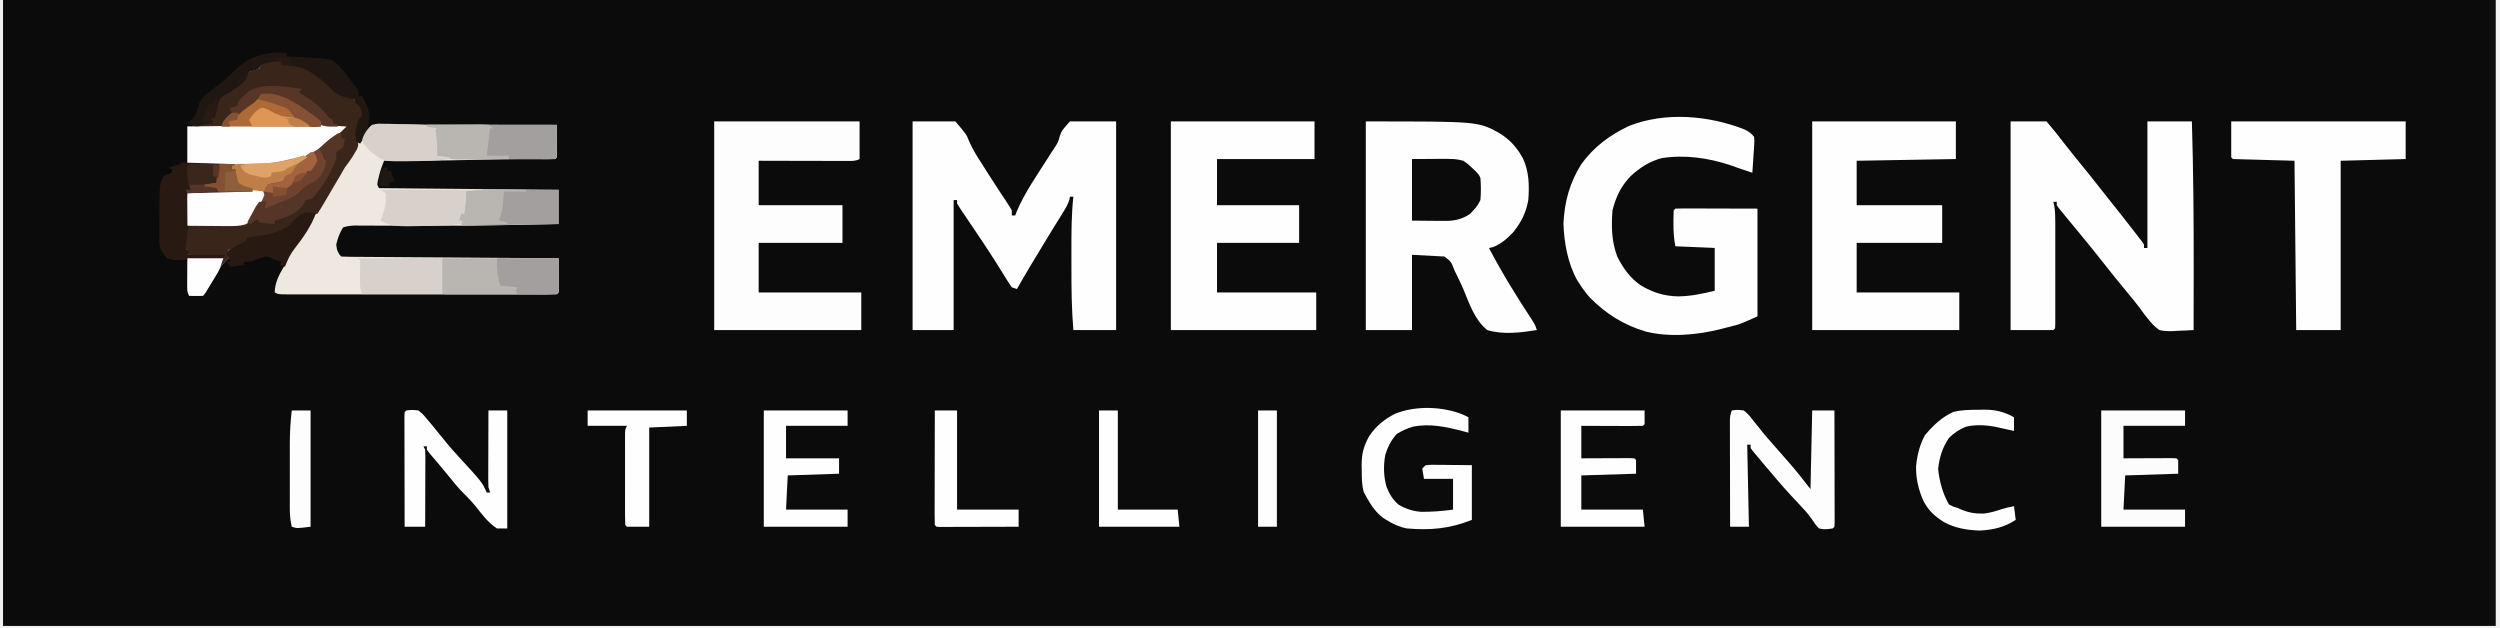
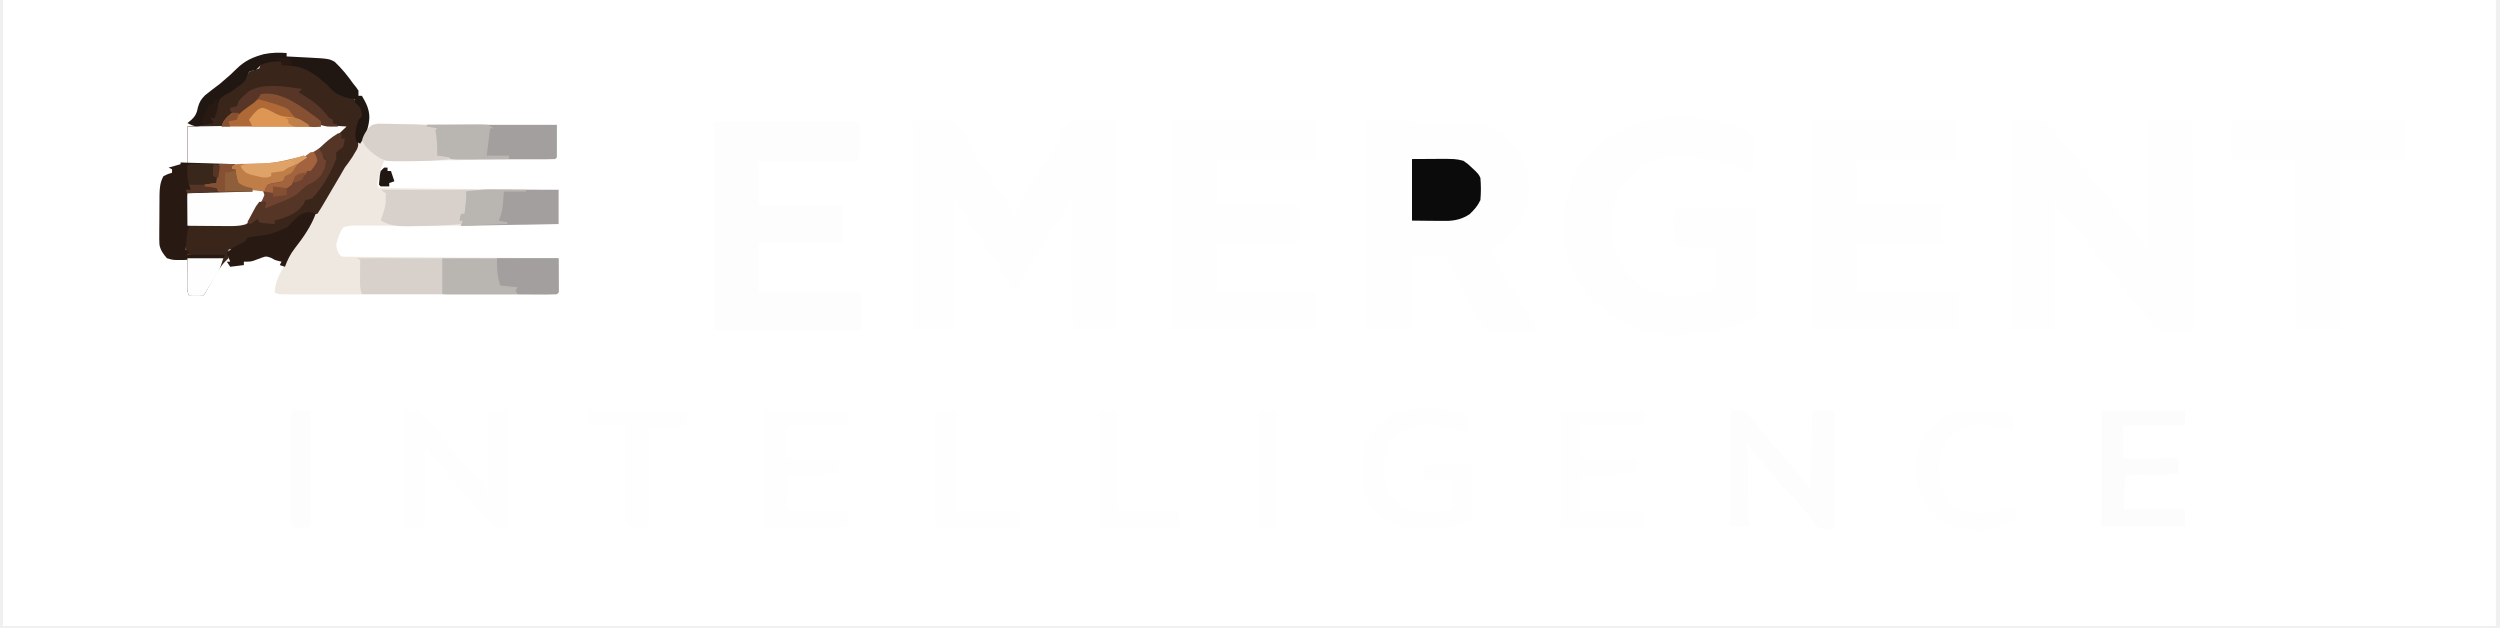
<svg xmlns="http://www.w3.org/2000/svg" width="1366" zoomAndPan="magnify" viewBox="0 0 1024.5 257.25" height="343" preserveAspectRatio="xMidYMid meet" version="1.2">
  <defs>
    <clipPath id="0fa9c384ef">
      <path d="M 1.238 0 L 1022.762 0 L 1022.762 256.504 L 1.238 256.504 Z M 1.238 0 " />
    </clipPath>
  </defs>
  <g id="bf6ddf9f40">
    <g clip-rule="nonzero" clip-path="url(#0fa9c384ef)">
      <path style=" stroke:none;fill-rule:nonzero;fill:#ffffff;fill-opacity:1;" d="M 1.238 0 L 1022.762 0 L 1022.762 256.504 L 1.238 256.504 Z M 1.238 0 " />
      <path style=" stroke:none;fill-rule:nonzero;fill:#ffffff;fill-opacity:1;" d="M 1.238 0 L 1022.762 0 L 1022.762 256.504 L 1.238 256.504 Z M 1.238 0 " />
-       <path style=" stroke:none;fill-rule:nonzero;fill:#0b0b0b;fill-opacity:1;" d="M -118.734 0 L 1142.84 0 L 1142.84 256.5 L -118.734 256.5 Z M -118.734 0 " />
    </g>
    <path style=" stroke:none;fill-rule:nonzero;fill:#efe8e0;fill-opacity:1;" d="M 115.359 24.531 L 116.059 25.93 C 117.68 26.312 117.68 26.312 119.609 26.543 C 125.949 27.621 129.945 30.402 134.91 34.41 C 136.383 35.742 136.383 35.742 137.785 37.844 C 139.523 38.559 139.523 38.559 141.512 39.117 C 144.043 39.988 145.957 40.703 147.773 42.707 L 149 44.852 C 148.957 46.738 148.957 46.738 148.301 48.359 L 146.898 50.461 C 146.527 51.824 146.527 51.824 146.371 53.262 L 146.164 54.711 L 146.195 56.066 L 147.598 58.168 L 148.492 56.812 L 149.656 55.059 L 150.816 53.309 C 151.805 51.863 151.805 51.863 152.504 51.16 C 153.488 51.098 154.477 51.07 155.461 51.078 L 157.395 51.074 L 159.531 51.082 L 161.77 51.082 C 164.223 51.082 166.676 51.086 169.133 51.094 L 174.219 51.094 C 178.695 51.098 183.168 51.105 187.641 51.113 C 192.203 51.117 196.766 51.125 201.324 51.125 C 210.281 51.133 219.242 51.145 228.199 51.16 C 228.219 53.367 228.23 55.57 228.242 57.773 L 228.262 59.68 L 228.266 61.496 L 228.277 63.176 L 228.199 64.477 L 227.496 65.176 C 226.457 65.227 225.414 65.242 224.375 65.223 L 222.277 65.203 L 219.922 65.176 C 211.02 65.125 202.137 65.301 193.242 65.527 C 181.297 65.828 169.363 65.977 157.41 65.879 C 156.492 68.133 155.715 70.293 155.176 72.668 L 154.797 74.297 L 154.605 75.691 L 155.309 77.09 L 228.898 77.793 L 228.898 91.809 C 222.309 91.953 215.719 92.086 209.125 92.211 C 198.168 92.414 187.211 92.539 176.254 92.531 L 174.672 92.531 C 169.547 92.527 164.422 92.512 159.297 92.488 C 157.848 92.484 156.402 92.477 154.957 92.473 C 153.184 92.469 151.41 92.461 149.637 92.449 L 147.262 92.441 L 145.191 92.43 C 143.523 92.504 142.156 92.648 140.59 93.211 C 139.191 95.383 138.387 97.711 137.785 100.219 C 138.129 102.66 138.129 102.66 139.188 104.422 L 139.891 105.125 C 141.043 105.199 142.199 105.227 143.352 105.234 L 145.625 105.254 L 148.141 105.27 L 150.77 105.289 C 153.156 105.309 155.547 105.324 157.934 105.336 C 160.426 105.352 162.918 105.371 165.41 105.391 C 170.137 105.426 174.859 105.457 179.582 105.484 C 184.961 105.523 190.336 105.559 195.711 105.598 C 206.773 105.68 217.836 105.754 228.898 105.824 C 228.922 108.145 228.934 110.469 228.945 112.789 L 228.961 114.797 L 228.969 116.707 L 228.98 118.477 L 228.898 119.84 L 228.199 120.543 C 226.73 120.613 225.258 120.629 223.785 120.633 L 222.375 120.633 C 220.801 120.637 219.227 120.633 217.652 120.633 L 214.285 120.637 C 211.227 120.641 208.164 120.641 205.105 120.637 C 201.91 120.633 198.715 120.637 195.52 120.637 C 190.148 120.637 184.781 120.637 179.414 120.633 C 173.199 120.629 166.988 120.629 160.773 120.633 C 155.445 120.637 150.121 120.637 144.793 120.637 C 141.609 120.637 138.426 120.637 135.242 120.637 C 132.246 120.641 129.254 120.637 126.258 120.633 C 125.156 120.633 124.055 120.633 122.953 120.637 C 121.457 120.637 119.957 120.637 118.457 120.633 L 115.91 120.629 C 113.957 120.543 113.957 120.543 112.555 119.84 C 112.742 115.605 114.309 112.719 116.43 109.082 C 117.488 107.27 117.488 107.27 118.184 105.41 C 118.855 103.738 119.633 102.438 120.66 100.965 C 122.652 98.047 124.578 95.09 126.484 92.117 L 127.348 90.773 L 129.375 87.602 C 126.949 87.844 124.68 88.223 122.367 89.004 C 120.965 90.129 119.887 91.281 118.766 92.68 C 116.582 94.738 113.973 95.66 111.105 96.375 C 109.621 96.68 108.137 96.945 106.641 97.195 L 105.086 97.473 C 103.84 97.691 102.59 97.906 101.34 98.117 L 101.34 99.516 C 96.133 101.82 96.133 101.82 93.633 102.32 L 93.805 103.898 L 93.633 105.824 L 92.445 106.965 C 90.195 109.277 88.777 111.926 87.191 114.719 C 86.57 115.801 85.945 116.883 85.324 117.965 L 84.496 119.414 C 83.82 120.543 83.82 120.543 83.117 121.242 C 81.246 121.34 79.387 121.273 77.512 121.242 C 76.672 119.562 76.73 118.516 76.742 116.637 L 76.746 114.926 L 76.766 112.746 L 76.809 105.824 L 91.527 105.125 L 76.809 104.422 C 76.09 102.262 76.016 100.73 76.023 98.465 L 76.016 96.43 C 76.109 94.613 76.109 94.613 76.809 92.508 C 76.859 91.48 76.871 90.445 76.855 89.414 L 76.836 87.625 L 76.809 85.766 C 76.793 84.543 76.777 83.32 76.766 82.102 L 76.742 80.461 L 76.809 79.195 L 77.512 78.492 C 79.43 78.43 81.332 78.414 83.25 78.426 L 84.992 78.426 C 86.836 78.43 88.68 78.441 90.52 78.449 C 91.766 78.453 93.012 78.457 94.258 78.457 C 97.32 78.465 100.383 78.477 103.441 78.492 L 103.441 77.09 L 101.473 77.266 L 99.238 77.09 C 97.969 75.996 97.969 75.996 97.137 74.289 C 96.652 71.66 96.652 71.66 96.434 69.383 L 95.031 69.383 L 95.031 67.98 L 76.809 67.281 L 76.809 51.863 L 82.418 51.16 L 82.418 50.461 L 86.621 49.758 L 86.621 48.359 L 88.023 48.359 L 88.285 46.125 C 88.965 41.996 88.965 41.996 90.125 39.949 C 91.074 39.254 92.027 38.57 93.031 37.961 C 94.641 36.949 96.145 35.84 97.66 34.691 L 99.27 33.488 C 100.711 32.324 100.711 32.324 101.395 30.73 L 102.043 29.434 C 103.438 28.949 104.84 28.484 106.246 28.035 L 106.949 25.93 C 109.816 24.664 112.246 24.383 115.359 24.531 " />
    <path style=" stroke:none;fill-rule:nonzero;fill:#fefefe;fill-opacity:1;" d="M 559.711 49.758 C 605.613 49.758 605.613 49.758 614.207 54.406 C 618.672 57.125 621.48 60.203 624.035 64.785 C 626.637 70.23 626.75 76.043 626.293 81.996 C 625.426 87.121 623.281 91.312 619.988 95.312 C 617.508 97.906 615.262 99.855 611.926 101.227 L 610.176 101.621 C 615.516 111.836 621.598 121.68 627.945 131.297 C 629.098 133.156 629.098 133.156 629.801 135.258 C 623.145 136.297 616.016 137.25 609.473 135.258 C 604.344 131.168 602.102 124.34 599.66 118.441 C 598.523 115.844 597.301 113.309 596.027 110.773 L 595.363 109.066 C 594.547 107.176 594.547 107.176 591.953 105.125 L 578.637 104.422 L 578.637 135.258 L 559.711 135.258 Z M 373.98 49.758 L 391.504 49.758 C 396.043 55.082 396.043 55.082 397.039 57.637 C 398.555 61.211 400.551 64.344 402.672 67.586 C 403.379 68.703 404.082 69.816 404.781 70.934 C 406.223 73.207 407.688 75.461 409.168 77.707 L 410.254 79.359 C 410.938 80.395 411.625 81.426 412.316 82.457 C 413.125 83.684 413.883 84.941 414.633 86.203 L 414.633 88.305 L 416.031 88.305 C 416.219 87.809 416.402 87.316 416.594 86.805 C 419.906 78.902 425.105 71.609 429.668 64.391 L 430.973 62.324 L 432.328 60.281 C 433.641 58.195 433.641 58.195 434.309 55.777 C 435.152 53.441 435.152 53.441 438.461 49.758 L 457.383 49.758 L 457.383 135.258 L 439.863 135.258 C 439.148 126.66 439.055 118.113 439.07 109.484 C 439.074 107.141 439.07 104.793 439.066 102.449 C 439.062 95.137 439.07 87.875 439.863 80.594 L 438.461 80.594 L 438.23 81.789 C 437.684 83.66 436.867 85.051 435.84 86.707 L 434.637 88.664 L 433.336 90.758 C 432.441 92.211 431.547 93.664 430.656 95.117 L 429.285 97.34 C 427.273 100.625 425.281 103.918 423.305 107.227 L 422.277 108.938 C 420.391 112.082 418.543 115.25 416.734 118.441 L 414.633 117.738 C 413.418 115.98 412.266 114.184 411.172 112.352 C 408.387 107.812 405.516 103.332 402.551 98.91 L 401.586 97.477 C 400.301 95.559 399.008 93.645 397.715 91.73 C 396.801 90.379 395.887 89.023 394.973 87.668 L 394.125 86.422 C 393.461 85.43 392.828 84.418 392.203 83.398 L 392.203 81.996 L 390.801 81.996 L 390.801 135.258 L 373.98 135.258 Z M 823.941 49.758 L 838.66 49.758 C 842.594 54.48 842.594 54.48 843.969 56.25 L 844.891 57.43 L 845.844 58.652 C 848.207 61.672 850.59 64.668 853.027 67.629 C 855.762 70.953 858.43 74.324 861.078 77.711 C 862.902 80.043 864.746 82.363 866.605 84.668 C 869.238 87.957 871.828 91.277 874.402 94.613 L 875.656 96.215 L 876.812 97.723 L 877.863 99.078 L 878.609 100.219 L 878.609 101.621 L 880.012 101.621 L 880.012 49.758 L 898.234 49.758 C 898.852 69.926 898.996 90.074 898.98 110.25 L 898.977 112.121 C 898.969 119.836 898.953 127.547 898.934 135.258 C 896.699 135.402 894.469 135.488 892.234 135.566 L 890.332 135.691 C 888.414 135.738 886.785 135.691 884.918 135.258 C 882.918 133.883 881.484 132.266 880.012 130.355 L 878.777 128.848 L 877.895 127.598 C 875.75 124.648 873.453 121.852 871.117 119.055 C 868.074 115.383 865.066 111.691 862.137 107.926 C 859.234 104.195 856.258 100.535 853.246 96.891 L 851.984 95.359 C 849.738 92.641 849.738 92.641 847.492 89.922 C 846.676 88.934 845.863 87.941 845.055 86.945 L 843.746 85.352 L 842.863 84.098 L 842.863 82.699 L 841.465 82.699 L 841.809 84.148 C 842.211 86.477 842.254 88.66 842.254 91.027 L 842.258 92.453 C 842.262 94.004 842.262 95.551 842.258 97.098 C 842.258 98.176 842.258 99.254 842.258 100.328 C 842.262 102.582 842.258 104.836 842.254 107.086 C 842.254 109.98 842.254 112.875 842.258 115.766 C 842.258 117.988 842.258 120.211 842.258 122.434 C 842.258 123.5 842.258 124.566 842.258 125.637 C 842.262 127.121 842.258 128.609 842.254 130.094 L 842.254 132.66 L 842.164 134.559 L 841.465 135.258 L 823.941 135.258 Z M 823.941 49.758 " />
    <path style=" stroke:none;fill-rule:nonzero;fill:#3a251b;fill-opacity:1;" d="M 115.359 24.531 L 116.059 25.93 C 117.68 26.312 117.68 26.312 119.609 26.543 C 125.949 27.621 129.945 30.402 134.91 34.41 C 136.383 35.742 136.383 35.742 137.785 37.844 C 139.523 38.559 139.523 38.559 141.512 39.117 C 144.043 39.988 145.957 40.703 147.773 42.707 L 149 44.852 C 148.957 46.738 148.957 46.738 148.301 48.359 L 146.898 50.461 C 146.195 54.148 146.195 54.148 146.633 57.801 C 146.898 59.57 146.898 59.57 146.273 61.195 L 145.32 62.77 L 144.391 64.348 C 143.418 65.844 142.363 67.254 141.293 68.68 C 140.621 69.832 139.961 70.988 139.305 72.148 C 138.359 73.812 137.375 75.453 136.387 77.09 C 135.129 79.164 133.902 81.25 132.707 83.355 C 131.879 84.801 131 86.219 130.078 87.602 C 128.758 87.789 128.758 87.789 127.184 87.777 C 125.082 87.934 123.969 88.172 122.207 89.359 C 121.262 90.203 120.34 91.07 119.441 91.957 C 117.676 93.688 116.148 95.066 113.754 95.809 L 112.02 96.133 C 111.395 96.25 110.77 96.371 110.129 96.492 L 108.176 96.844 L 106.188 97.223 C 104.574 97.527 102.957 97.824 101.34 98.117 L 101.34 99.516 C 96.133 101.82 96.133 101.82 93.633 102.32 L 93.805 103.898 L 93.633 105.824 L 92.445 106.965 C 90.195 109.277 88.777 111.926 87.191 114.719 C 86.57 115.801 85.945 116.883 85.324 117.965 L 84.496 119.414 C 83.82 120.543 83.82 120.543 83.117 121.242 C 81.246 121.34 79.387 121.273 77.512 121.242 C 76.672 119.562 76.73 118.516 76.742 116.637 L 76.746 114.926 L 76.766 112.746 L 76.809 105.824 L 91.527 105.125 L 76.809 104.422 C 76.09 102.262 76.016 100.73 76.023 98.465 L 76.016 96.43 C 76.109 94.613 76.109 94.613 76.809 92.508 C 76.859 91.48 76.871 90.445 76.855 89.414 L 76.836 87.625 L 76.809 85.766 C 76.793 84.543 76.777 83.32 76.766 82.102 L 76.742 80.461 L 76.809 79.195 L 77.512 78.492 C 79.43 78.43 81.332 78.414 83.25 78.426 L 84.992 78.426 C 86.836 78.43 88.68 78.441 90.52 78.449 C 91.766 78.453 93.012 78.457 94.258 78.457 C 97.32 78.465 100.383 78.477 103.441 78.492 L 103.441 77.09 L 101.473 77.266 L 99.238 77.09 C 97.969 75.996 97.969 75.996 97.137 74.289 C 96.652 71.66 96.652 71.66 96.434 69.383 L 95.031 69.383 L 95.031 67.98 L 76.809 67.281 L 76.809 51.863 L 82.418 51.16 L 82.418 50.461 L 86.621 49.758 L 86.621 48.359 L 88.023 48.359 L 88.285 46.125 C 88.965 41.996 88.965 41.996 90.125 39.949 C 91.074 39.254 92.027 38.57 93.031 37.961 C 94.641 36.949 96.145 35.84 97.66 34.691 L 99.27 33.488 C 100.711 32.324 100.711 32.324 101.395 30.73 L 102.043 29.434 C 103.438 28.949 104.84 28.484 106.246 28.035 L 106.949 25.93 C 109.816 24.664 112.246 24.383 115.359 24.531 " />
    <path style=" stroke:none;fill-rule:nonzero;fill:#fefefe;fill-opacity:1;" d="M 714.926 53.066 C 716.68 53.949 717.613 54.535 718.809 56.066 C 718.984 57.656 718.984 57.656 718.863 59.492 L 718.746 61.484 L 718.59 63.559 L 718.461 65.656 C 718.355 67.363 718.234 69.074 718.109 70.785 L 715.137 69.797 L 713.465 69.242 C 711.941 68.723 710.422 68.188 708.91 67.629 C 699.887 64.68 690.41 63.32 680.977 64.805 C 675.988 66.105 671.961 68.734 668.207 72.211 C 664.234 76.371 662.254 80.598 660.812 86.113 C 660.285 92.715 660.395 98.852 662.742 105.125 C 665.16 109.902 668.055 114.051 672.551 117.039 C 677.395 119.926 682 121.316 687.664 121.461 C 692.93 121.398 697.574 120.395 702.691 119.141 L 702.691 101.621 L 686.57 100.918 C 685.934 97.738 685.766 94.848 685.781 91.633 L 685.773 90.078 C 685.777 88.785 685.82 87.492 685.867 86.203 L 686.57 85.5 C 687.625 85.441 688.68 85.414 689.738 85.422 L 691.809 85.422 L 693.996 85.434 L 696 85.434 C 698.477 85.438 700.957 85.449 703.434 85.457 L 720.211 85.5 L 720.211 129.652 C 713.113 132.809 713.113 132.809 710.523 133.473 L 708.82 133.914 L 707.113 134.34 L 705.383 134.789 C 695.605 137.297 684.293 138.324 674.402 135.871 C 665.406 133.18 658.121 128.633 651.527 121.945 C 649.941 120.168 648.594 118.348 647.32 116.336 L 646.387 114.898 C 642.516 108.137 640.938 99.367 640.707 91.633 C 641.102 82.785 643.258 74.781 648.023 67.281 C 653.09 60.238 659.77 55.277 667.586 51.602 C 682.477 45.746 700.27 47.277 714.93 53.066 " />
    <path style=" stroke:none;fill-rule:nonzero;fill:#fdfdfd;fill-opacity:1;" d="M 292.68 49.758 L 352.254 49.758 L 352.254 65.176 C 350.422 66.094 349.078 65.961 347.023 65.957 L 344.602 65.957 L 341.977 65.945 L 339.293 65.941 C 336.941 65.941 334.59 65.934 332.238 65.926 C 329.836 65.918 327.434 65.914 325.035 65.914 C 320.324 65.906 315.613 65.891 310.902 65.879 L 310.902 84.098 L 345.246 84.098 L 345.246 99.516 L 310.902 99.516 L 310.902 119.84 L 352.953 119.84 L 352.953 135.258 L 292.68 135.258 Z M 292.68 49.758 " />
    <path style=" stroke:none;fill-rule:nonzero;fill:#fefefe;fill-opacity:1;" d="M 479.812 49.758 L 538.688 49.758 L 538.688 65.176 L 498.734 65.176 L 498.734 84.098 L 532.379 84.098 L 532.379 99.516 L 498.734 99.516 L 498.734 119.84 L 539.387 119.84 L 539.387 135.258 L 479.812 135.258 Z M 742.641 49.758 L 801.512 49.758 L 801.512 65.176 L 760.863 65.879 L 760.863 84.098 L 795.906 84.098 L 795.906 99.516 L 760.863 99.516 L 760.863 119.84 L 802.914 119.84 L 802.914 135.258 L 742.641 135.258 Z M 914.355 49.758 L 985.844 49.758 L 985.844 65.176 L 959.211 65.879 L 959.211 135.258 L 940.988 135.258 L 940.285 65.879 L 915.055 65.176 L 914.355 64.477 Z M 914.355 49.758 " />
    <path style=" stroke:none;fill-rule:nonzero;fill:#704330;fill-opacity:1;" d="M 141.992 51.863 C 139.926 53.949 137.906 55.926 135.551 57.688 L 134.121 58.773 L 132.879 59.57 L 131.477 59.57 L 131.785 60.797 C 132.043 61.828 132.277 62.863 132.484 63.906 L 132.879 65.176 L 134.281 65.879 C 133.566 69.137 132.75 71.5 130.465 74.051 C 128.879 75.418 127.145 76.203 125.215 76.984 C 123.617 77.781 123.617 77.781 122.152 79.484 C 119.988 81.562 118.039 82.48 115.27 83.617 L 113.953 84.18 C 111.969 85 110.516 85.5 108.348 85.5 L 109.051 82.699 L 106.246 82.699 L 105.766 84.098 C 105.004 85.844 104.145 87.539 103.18 89.18 L 102.332 90.637 C 101.34 91.809 101.34 91.809 100.191 92.227 C 97.949 92.609 95.785 92.586 93.512 92.578 L 92.062 92.574 C 90.539 92.57 89.02 92.562 87.5 92.555 L 84.395 92.543 C 81.867 92.535 79.34 92.523 76.809 92.508 C 76.789 90.305 76.777 88.098 76.766 85.895 L 76.75 83.988 L 76.742 82.176 L 76.73 80.496 L 76.809 79.195 L 77.512 78.492 C 79.43 78.43 81.332 78.414 83.25 78.426 L 84.992 78.426 C 86.836 78.43 88.68 78.441 90.52 78.449 C 91.766 78.453 93.012 78.457 94.258 78.457 C 97.32 78.465 100.383 78.477 103.441 78.492 L 103.441 77.09 L 101.473 77.266 L 99.238 77.09 C 97.969 75.996 97.969 75.996 97.137 74.289 C 96.652 71.66 96.652 71.66 96.434 69.383 L 95.031 69.383 L 95.031 67.98 L 76.809 67.281 L 76.809 51.863 C 83.758 51.754 90.703 51.648 97.648 51.551 C 100.875 51.504 104.102 51.457 107.328 51.406 C 110.449 51.359 113.574 51.312 116.695 51.27 C 117.875 51.254 119.059 51.234 120.242 51.215 C 127.535 51.098 134.719 51.246 141.992 51.863 " />
    <path style=" stroke:none;fill-rule:nonzero;fill:#fefefe;fill-opacity:1;" d="M 166.523 168.199 C 168.805 167.945 168.805 167.945 171.43 168.199 C 173.219 169.613 173.219 169.613 174.844 171.57 L 176.656 173.707 C 177.254 174.441 177.844 175.172 178.438 175.906 L 180.043 177.863 C 181.078 179.137 182.113 180.41 183.145 181.688 C 184.793 183.672 186.504 185.574 188.25 187.469 C 197.598 197.652 197.598 197.652 199.465 201.836 L 200.863 201.836 L 200.164 199.734 C 200.105 198.691 200.078 197.648 200.082 196.602 L 200.082 194.688 L 200.094 192.629 L 200.098 190.52 C 200.102 188.289 200.109 186.062 200.121 183.836 C 200.125 182.324 200.129 180.816 200.129 179.305 C 200.137 175.602 200.148 171.898 200.164 168.199 L 207.875 168.199 L 207.875 216.555 L 203.668 216.555 C 199.938 214.148 197.461 210.672 194.715 207.23 C 193.461 205.703 192.125 204.258 190.703 202.887 C 188.113 200.383 185.895 197.629 183.641 194.824 C 182.438 193.336 181.219 191.867 179.98 190.41 L 179 189.258 C 178.082 188.176 177.164 187.098 176.242 186.023 L 174.934 184.316 L 174.934 182.914 L 173.531 182.914 L 174.23 184.316 C 174.293 185.332 174.312 186.352 174.312 187.371 L 174.312 189.285 L 174.301 191.352 L 174.297 193.469 C 174.293 195.703 174.285 197.938 174.277 200.172 C 174.273 201.688 174.27 203.199 174.266 204.711 C 174.258 208.426 174.246 212.141 174.23 215.855 L 165.82 215.855 C 165.805 209.742 165.793 203.633 165.785 197.523 C 165.781 194.688 165.777 191.852 165.77 189.012 C 165.762 186.277 165.758 183.543 165.754 180.805 C 165.754 179.762 165.75 178.715 165.746 177.668 C 165.742 176.207 165.742 174.75 165.742 173.289 L 165.738 170.766 L 165.82 168.898 Z M 166.523 168.199 " />
    <path style=" stroke:none;fill-rule:nonzero;fill:#fdfdfd;fill-opacity:1;" d="M 709.699 168.199 C 711.891 167.914 711.891 167.914 714.605 168.199 C 716.316 169.473 717.52 171.066 718.809 172.754 L 721.023 175.492 L 722.074 176.828 C 723.152 178.18 724.273 179.48 725.426 180.77 L 727.922 183.617 L 728.934 184.77 C 730.113 186.121 731.297 187.473 732.477 188.828 L 733.613 190.121 C 736.531 193.477 739.199 196.91 741.938 200.438 L 742.641 168.199 L 751.75 168.199 C 751.766 174.398 751.777 180.602 751.789 186.801 C 751.789 189.68 751.797 192.562 751.805 195.441 C 751.812 198.215 751.816 200.992 751.816 203.77 C 751.82 204.832 751.82 205.891 751.824 206.953 C 751.828 208.438 751.832 209.918 751.832 211.398 L 751.836 213.961 L 751.75 215.855 L 751.051 216.555 C 748.855 216.891 747.547 217.07 745.441 216.555 C 744.211 215.418 743.43 214.188 742.516 212.777 C 740.895 210.453 739.02 208.453 737.078 206.395 L 734.848 204.004 L 733.785 202.867 C 730.379 199.203 727.172 195.359 723.934 191.543 L 722.949 190.383 C 722.035 189.297 721.121 188.211 720.211 187.121 L 718.578 185.18 L 717.41 183.617 L 717.41 182.215 L 716.008 182.215 L 716.707 215.855 L 708.996 215.855 C 708.98 209.949 708.969 204.047 708.961 198.145 C 708.957 195.402 708.953 192.664 708.945 189.922 C 708.938 187.277 708.934 184.633 708.93 181.988 C 708.93 180.977 708.926 179.969 708.926 178.961 C 708.918 177.547 708.918 176.133 708.918 174.719 L 708.914 172.281 C 708.996 170.301 708.996 170.301 709.699 168.199 " />
    <path style=" stroke:none;fill-rule:nonzero;fill:#fefefe;fill-opacity:1;" d="M 599.836 170.039 L 601.766 171 L 601.766 177.309 L 599.477 176.695 C 592.617 174.922 585.988 173.418 578.898 174.887 C 576.527 175.59 574.582 176.516 572.461 177.789 C 570.125 180.258 568.719 183.113 567.707 186.344 C 566.867 190.699 566.977 195.398 568.254 199.648 C 569.395 202.539 570.707 204.621 573.027 206.742 C 576 208.523 578.84 209.441 582.297 209.742 C 586.723 209.789 591.074 209.441 595.457 208.844 L 595.457 196.23 L 583.543 196.23 L 582.84 192.027 L 584.242 190.625 C 586.141 190.465 586.141 190.465 588.52 190.488 L 590.836 190.5 L 593.793 190.535 L 603.164 190.625 L 603.164 213.051 C 594.102 216.676 586.176 217.375 576.531 216.555 C 573.438 215.957 570.785 214.73 568.121 213.051 L 566.84 212.258 C 563.262 209.66 560.965 205.57 558.906 201.738 C 558 198.691 558.051 195.715 558.047 192.551 L 557.996 190.633 C 557.977 186.074 558.855 182.672 561.113 178.711 C 563.824 174.66 567.297 171.785 571.625 169.598 C 580.004 166.109 591.539 166.5 599.836 170.039 " />
    <path style=" stroke:none;fill-rule:nonzero;fill:#fdfcfc;fill-opacity:1;" d="M 861.086 168.199 L 895.43 168.199 L 895.43 174.504 L 870.199 174.504 L 870.199 187.82 L 874.926 187.797 L 879.441 187.781 C 880.492 187.777 881.539 187.773 882.59 187.77 C 884.094 187.758 885.602 187.754 887.105 187.754 L 889.852 187.742 L 891.926 187.82 L 892.625 188.523 L 892.625 194.129 L 870.898 194.828 L 870.199 208.844 L 895.43 208.844 L 895.43 215.855 L 861.086 215.855 Z M 861.086 168.199 " />
    <path style=" stroke:none;fill-rule:nonzero;fill:#fefefe;fill-opacity:1;" d="M 313.004 168.199 L 347.348 168.199 L 347.348 174.504 L 322.117 174.504 L 322.117 187.82 L 343.844 187.82 L 343.844 194.129 L 322.816 194.828 L 322.117 208.844 L 347.348 208.844 L 347.348 215.855 L 313.004 215.855 Z M 639.613 168.199 L 673.953 168.199 L 673.953 173.805 L 673.254 174.504 C 671.387 174.566 669.535 174.586 667.664 174.574 L 665.973 174.57 C 664.18 174.566 662.387 174.559 660.594 174.551 C 659.383 174.547 658.168 174.543 656.957 174.539 C 653.977 174.531 651 174.52 648.023 174.504 L 648.023 187.82 L 652.75 187.797 L 657.266 187.781 C 658.316 187.777 659.363 187.773 660.414 187.77 C 661.918 187.758 663.422 187.754 664.926 187.754 L 667.676 187.742 L 669.75 187.82 L 670.449 188.523 L 670.449 194.129 L 648.023 194.828 L 648.023 208.844 L 673.254 208.844 L 673.953 215.855 L 639.613 215.855 Z M 141.992 51.863 C 138.727 55.172 135.344 57.707 131.477 60.27 L 129.812 61.422 C 124.512 64.879 118.918 66.984 112.586 67.426 C 106.766 67.629 100.945 67.535 95.121 67.453 C 93.34 67.441 91.562 67.43 89.785 67.418 C 85.457 67.387 81.133 67.336 76.809 67.281 L 76.809 51.863 C 83.758 51.754 90.703 51.648 97.648 51.551 C 100.875 51.504 104.102 51.457 107.328 51.406 C 110.449 51.359 113.574 51.312 116.695 51.27 C 117.875 51.254 119.059 51.234 120.242 51.215 C 127.535 51.098 134.719 51.246 141.992 51.863 " />
    <path style=" stroke:none;fill-rule:nonzero;fill:#b9b5b1;fill-opacity:1;" d="M 181.242 105.824 L 228.898 105.824 L 228.898 119.84 L 228.199 120.543 C 226.742 120.613 225.281 120.633 223.82 120.633 L 222.434 120.637 C 220.918 120.637 219.398 120.637 217.883 120.637 L 214.73 120.637 C 212.527 120.637 210.324 120.637 208.121 120.633 C 205.289 120.629 202.461 120.633 199.629 120.637 C 197.461 120.637 195.289 120.637 193.121 120.637 C 192.078 120.637 191.031 120.637 189.988 120.637 C 188.531 120.641 187.078 120.637 185.621 120.633 L 183.102 120.633 L 181.242 120.543 L 180.539 119.84 C 180.469 117.746 180.441 115.672 180.453 113.578 L 180.445 111.801 L 180.445 110.098 L 180.449 108.531 C 180.539 107.227 180.539 107.227 181.242 105.824 " />
    <path style=" stroke:none;fill-rule:nonzero;fill:#fefefe;fill-opacity:1;" d="M 810.844 167.934 L 812.957 167.883 C 817.703 167.863 821.184 168.699 825.344 171 L 825.344 176.609 L 824.086 176.324 L 822.406 175.949 L 820.758 175.582 L 819.035 175.207 C 818.473 175.078 817.91 174.949 817.328 174.82 C 813.527 174.156 809.371 173.953 805.605 174.879 C 802.961 175.949 800.746 177.43 798.711 179.41 C 795.965 183.492 794.812 187.301 794.242 192.156 C 794.723 197.047 796.164 202.488 798.711 206.742 C 800.25 207.559 800.25 207.559 802.215 208.145 L 803.445 208.695 C 806.672 210.098 809.5 210.562 813.016 210.457 C 815.527 210.168 817.824 209.488 820.211 208.672 C 821.906 208.121 823.59 207.762 825.344 207.445 L 826.043 213.051 C 821.34 216.117 816.945 217.078 811.371 217.43 C 806.195 217.262 801.047 216.43 796.496 213.879 C 792.863 211.551 790.375 209.332 788.328 205.473 C 786.195 200.781 785.078 196.113 785.215 190.945 C 785.672 186.52 786.676 182.316 788.809 178.402 C 792.113 174.422 795.711 170.938 800.473 168.812 C 803.941 167.938 807.281 167.941 810.844 167.934 " />
    <path style=" stroke:none;fill-rule:nonzero;fill:#a29f9e;fill-opacity:1;" d="M 174.934 51.16 L 228.199 51.16 L 228.199 64.477 L 227.496 65.176 C 226.168 65.246 224.836 65.266 223.504 65.27 L 220.918 65.273 L 218.102 65.27 L 215.234 65.273 C 213.23 65.273 211.223 65.273 209.219 65.27 C 206.641 65.266 204.066 65.266 201.488 65.27 C 199.516 65.273 197.539 65.273 195.566 65.27 C 194.613 65.27 193.664 65.273 192.715 65.273 C 191.391 65.273 190.062 65.273 188.738 65.27 L 186.445 65.266 L 184.746 65.176 L 184.043 64.477 C 182.41 64.219 180.777 63.984 179.137 63.777 L 179.164 62.543 C 179.199 59.348 178.988 56.422 178.438 53.262 L 179.137 52.562 L 174.934 51.863 Z M 174.934 51.16 " />
    <path style=" stroke:none;fill-rule:nonzero;fill:#281a13;fill-opacity:1;" d="M 74.008 66.578 L 96.434 67.281 L 95.031 67.98 L 95.031 69.383 L 96.434 69.383 L 97.324 73.625 L 97.836 74.988 C 99.883 76.352 101.078 76.707 103.441 77.09 L 103.441 78.492 L 77.512 79.195 C 77.539 83.742 77.539 83.742 77.574 88.293 L 77.578 90.008 L 77.59 91.766 C 77.512 93.211 77.512 93.211 76.809 94.613 C 76.648 95.922 76.523 97.238 76.418 98.555 L 76.238 100.684 L 76.109 102.32 L 77.512 103.023 L 76.809 104.422 L 92.23 104.422 L 91.527 105.824 C 88.594 105.965 85.66 106.094 82.723 106.219 L 80.215 106.34 C 71.27 106.715 71.27 106.715 68.398 105.824 C 66.91 104.078 65.77 102.562 65.344 100.266 C 65.25 98.723 65.246 97.203 65.273 95.66 C 65.273 95.098 65.273 94.539 65.273 93.961 C 65.281 92.777 65.289 91.598 65.309 90.418 C 65.332 88.613 65.336 86.812 65.336 85.008 C 65.344 83.859 65.352 82.707 65.359 81.555 L 65.367 79.934 C 65.418 77.07 65.594 74.711 66.996 72.184 C 68.836 71.266 68.836 71.266 70.504 70.785 L 70.504 69.383 L 69.102 68.68 L 74.008 67.281 Z M 74.008 66.578 " />
    <path style=" stroke:none;fill-rule:nonzero;fill:#0b0b0b;fill-opacity:1;" d="M 578.637 65.176 L 586.391 65.133 L 588.805 65.113 C 596.43 65.094 596.43 65.094 599.66 65.879 C 601.496 67.125 601.496 67.125 603.078 68.637 L 604.695 70.145 C 605.969 71.484 605.969 71.484 606.672 72.887 C 606.926 75.941 606.938 78.941 606.672 81.996 C 605.469 84.535 604.234 85.844 602.246 87.777 C 599.41 89.625 596.828 90.328 593.48 90.516 C 591.23 90.543 588.988 90.527 586.738 90.496 L 578.637 90.406 Z M 578.637 65.176 " />
    <path style=" stroke:none;fill-rule:nonzero;fill:#fefefe;fill-opacity:1;" d="M 240.816 168.199 L 281.465 168.199 L 281.465 174.504 L 266.047 175.207 L 266.047 215.855 L 256.934 215.855 L 256.234 215.152 C 256.168 213.934 256.141 212.715 256.145 211.492 L 256.137 209.125 L 256.141 206.551 L 256.137 203.922 C 256.137 201.613 256.141 199.305 256.145 196.992 C 256.145 195.578 256.145 194.16 256.145 192.742 C 256.137 190.031 256.137 187.316 256.141 184.605 L 256.137 182.031 L 256.145 179.656 L 256.145 177.562 C 256.234 175.906 256.234 175.906 256.934 174.504 L 240.816 174.504 Z M 383.09 168.199 L 392.203 168.199 L 392.203 208.844 L 417.434 208.844 L 417.434 215.855 C 412.656 215.871 407.879 215.883 403.102 215.891 C 401.473 215.895 399.848 215.902 398.219 215.906 C 395.887 215.914 393.555 215.918 391.219 215.922 L 389 215.934 L 386.961 215.934 L 385.156 215.938 L 383.793 215.855 L 383.09 215.152 C 383.031 213.691 383.004 212.227 383.012 210.762 L 383.012 209.375 C 383.012 207.855 383.02 206.332 383.023 204.812 L 383.027 201.656 C 383.031 198.887 383.035 196.113 383.043 193.34 C 383.051 190.512 383.055 187.684 383.059 184.855 C 383.066 179.301 383.078 173.75 383.09 168.199 M 450.375 168.199 L 458.086 168.199 L 458.086 208.844 L 482.617 208.844 L 483.316 215.855 L 450.375 215.855 Z M 450.375 168.199 " />
    <path style=" stroke:none;fill-rule:nonzero;fill:#a29f9e;fill-opacity:1;" d="M 203.645 77.723 L 205.84 77.727 C 208.137 77.73 210.438 77.738 212.734 77.746 C 214.301 77.754 215.863 77.754 217.43 77.758 C 221.254 77.766 225.078 77.777 228.898 77.793 L 228.898 91.809 L 188.949 92.508 L 189.652 90.406 L 188.25 90.406 L 188.949 87.602 L 190.352 87.602 C 190.469 86.609 190.586 85.617 190.703 84.625 L 190.898 82.949 C 191.094 81.109 191.094 81.109 191.051 78.492 C 195.27 77.754 199.367 77.699 203.645 77.723 " />
    <path style=" stroke:none;fill-rule:nonzero;fill:#211712;fill-opacity:1;" d="M 117.461 21.727 L 117.461 23.129 C 118.73 23.191 118.73 23.191 120.023 23.258 L 123.418 23.434 L 125.098 23.52 C 134.758 24.031 134.758 24.031 137.156 25.32 C 140.09 28.082 142.477 31.051 144.793 34.34 L 145.965 35.781 L 146.898 37.145 L 146.898 39.246 L 148.301 39.246 C 150.047 42.25 151.305 44.582 151.367 48.094 C 151.191 51.59 150.285 54.328 148.562 57.379 L 147.598 58.871 L 146.195 58.168 C 145.586 56.566 145.484 55.469 145.684 53.762 L 146.066 52.125 C 146.184 51.582 146.305 51.035 146.43 50.477 C 146.898 49.059 146.898 49.059 148.301 47.656 C 148.23 45.906 148.23 45.906 147.598 44.152 C 146.547 42.984 146.547 42.984 145.496 42.051 L 145.496 40.648 L 143.656 40.43 C 141.102 39.91 139.32 39.176 137.086 37.844 C 135.902 36.691 134.734 35.523 133.582 34.34 C 129.934 31.156 126.438 28.461 121.668 27.332 C 119.574 27.004 117.473 26.77 115.359 26.633 L 115.359 25.23 C 112.227 25.082 109.844 25.41 106.949 26.633 C 106.23 27.316 105.531 28.02 104.844 28.734 L 103.398 28.996 L 102.043 29.434 L 101.441 31.059 C 100.641 32.938 100.641 32.938 99.27 34.258 L 97.66 35.438 L 95.957 36.723 C 94.332 37.844 94.332 37.844 91.965 39.07 C 90.016 40.488 90.016 40.488 89.402 42.531 C 88.871 44.465 88.41 46.391 88.023 48.359 L 86.621 48.359 L 87.324 50.461 L 85.395 50.766 C 83.234 51.082 83.234 51.082 81.672 51.645 C 80.316 51.863 80.316 51.863 78.387 51.203 L 76.809 50.461 L 78.43 49.102 C 79.633 47.93 80.254 47.156 80.746 45.539 L 81.102 43.977 C 81.758 41.727 82.379 40.688 84.062 39.012 C 86.051 37.406 88.082 35.871 90.125 34.34 C 91.117 33.508 92.094 32.66 93.062 31.801 L 94.418 30.621 C 95.305 29.82 96.168 28.992 97.004 28.141 C 100.355 24.852 103.637 23.418 108.156 22.18 C 111.297 21.559 114.273 21.469 117.461 21.727 " />
    <path style=" stroke:none;fill-rule:nonzero;fill:#d8d1cb;fill-opacity:1;" d="M 146.195 105.824 L 181.242 105.824 L 181.242 120.543 L 148.301 120.543 C 147.668 118.645 147.516 117.57 147.531 115.629 L 147.535 114.02 L 147.555 112.352 L 147.562 110.656 C 147.574 109.281 147.586 107.902 147.598 106.527 Z M 156.008 77.793 L 195.957 77.793 L 195.957 78.492 L 191.051 78.492 L 191.492 81.078 C 191.762 83.168 191.742 84.133 191.098 86.203 L 190.352 87.602 L 188.949 87.602 L 188.25 90.406 L 189.652 90.406 L 189.652 91.809 C 182.863 92.375 176.09 92.617 169.281 92.684 L 167.008 92.73 C 162.777 92.75 159.754 92.426 156.008 90.406 L 156.469 89.02 C 158.074 84.207 158.074 84.207 158.113 79.195 Z M 154.883 50.672 L 157.582 50.727 L 159.039 50.738 C 160.57 50.758 162.098 50.805 163.629 50.855 C 164.652 50.871 165.676 50.883 166.699 50.895 C 171.137 50.961 175.457 51.168 179.84 51.863 L 179.445 53.48 C 178.977 55.43 178.977 55.43 179.84 57.469 C 179.93 59.344 179.871 61.195 179.84 63.074 L 184.746 64.477 L 184.746 65.176 C 179.207 65.859 173.719 66.027 168.141 66.055 L 165.629 66.098 C 158.844 66.129 158.844 66.129 155.949 64.965 C 153.109 63.312 150.98 61.488 149 58.871 L 148.473 57.074 C 149.09 55.078 150.07 53.645 151.43 52.066 C 152.504 51.16 152.504 51.16 154.883 50.672 " />
    <path style=" stroke:none;fill-rule:nonzero;fill:#fdfdfd;fill-opacity:1;" d="M 119.562 168.199 L 127.273 168.199 L 127.273 215.855 C 121.668 216.555 121.668 216.555 119.562 215.855 C 119.008 213.41 118.773 211.156 118.77 208.652 L 118.766 206.469 L 118.77 204.129 L 118.766 201.695 C 118.766 199.996 118.77 198.301 118.77 196.602 C 118.773 194.02 118.77 191.438 118.766 188.855 C 118.766 187.199 118.766 185.547 118.77 183.895 L 118.766 181.574 C 118.777 177.066 119.043 172.676 119.562 168.199 " />
    <path style=" stroke:none;fill-rule:nonzero;fill:#fefefe;fill-opacity:1;" d="M 107.648 77.793 L 108.348 79.895 C 107.637 81.898 106.508 83.699 105.457 85.547 L 104.625 87.102 L 103.789 88.59 L 103.031 89.953 C 102.043 91.109 102.043 91.109 100.5 91.957 C 98.074 92.641 95.961 92.668 93.441 92.645 L 91.996 92.641 C 90.48 92.633 88.969 92.613 87.453 92.598 C 86.426 92.59 85.395 92.582 84.363 92.578 C 81.844 92.562 79.328 92.539 76.809 92.508 C 76.789 90.305 76.777 88.098 76.766 85.895 L 76.75 83.988 L 76.742 82.176 L 76.73 80.496 L 76.809 79.195 L 77.512 78.492 C 79.379 78.379 81.234 78.312 83.105 78.27 L 84.816 78.227 C 86.629 78.184 88.445 78.141 90.258 78.098 L 93.891 78.008 C 103.336 77.773 103.336 77.773 107.648 77.793 M 515.559 168.199 L 523.266 168.199 L 523.266 215.855 L 515.559 215.855 Z M 515.559 168.199 " />
    <path style=" stroke:none;fill-rule:nonzero;fill:#af6936;fill-opacity:1;" d="M 106.949 38.547 C 111.477 38.109 114.699 39.113 118.84 40.957 C 122.125 42.648 125.043 44.711 127.973 46.957 L 130.164 48.531 L 131.477 49.758 L 131.477 51.863 L 90.828 51.863 C 91.527 49.758 91.527 49.758 93.105 47.918 L 95.031 46.254 L 96.629 45.996 C 99.188 45.402 100.934 43.992 102.961 42.402 L 104.129 41.516 C 105.082 40.777 106.023 40.02 106.949 39.246 Z M 106.949 38.547 " />
    <path style=" stroke:none;fill-rule:nonzero;fill:#a29f9e;fill-opacity:1;" d="M 203.668 105.824 L 228.898 105.824 L 228.945 112.789 L 228.961 114.988 L 228.969 116.707 L 228.98 118.477 L 228.898 119.84 L 228.199 120.543 C 227 120.598 225.805 120.621 224.605 120.609 L 222.406 120.605 L 220.094 120.586 L 217.773 120.578 C 215.875 120.566 213.977 120.555 212.078 120.543 L 211.379 119.141 L 212.078 117.738 L 205.07 117.039 C 203.664 112.906 203.668 110.496 203.668 105.824 " />
    <path style=" stroke:none;fill-rule:nonzero;fill:#281a13;fill-opacity:1;" d="M 129.375 87.602 C 127.453 92.832 124.199 97.426 120.789 101.797 C 118.941 104.188 117.82 106.504 116.762 109.328 L 114.656 108.629 L 115.359 107.227 L 114.176 106.965 C 112.555 106.527 112.555 106.527 111.023 105.648 C 109.125 104.977 109.125 104.977 107.523 105.504 C 106.43 105.883 105.348 106.289 104.273 106.719 C 102.742 107.227 102.742 107.227 99.938 107.227 L 99.938 108.629 L 94.332 109.328 L 92.93 107.227 L 94.332 107.227 L 92.93 103.723 C 94.453 102.039 95.867 101.113 97.926 100.176 C 99.391 99.527 99.391 99.527 100.641 98.816 L 101.34 97.414 C 102.594 97.098 102.594 97.098 104.23 96.887 C 111.293 95.969 111.293 95.969 117.676 93.078 C 118.805 91.98 119.906 90.855 120.98 89.707 C 122.371 88.301 123.254 87.719 125.125 87.164 C 127.273 86.902 127.273 86.902 129.375 87.602 " />
    <path style=" stroke:none;fill-rule:nonzero;fill:#b9b5b1;fill-opacity:1;" d="M 174.934 51.16 C 178.488 51.125 182.043 51.102 185.598 51.082 C 186.805 51.078 188.016 51.066 189.227 51.055 C 190.965 51.039 192.703 51.031 194.438 51.023 L 196.078 51 C 197.441 51 198.805 51.074 200.164 51.16 L 202.266 52.562 L 200.863 52.562 L 199.465 63.777 L 208.574 63.777 L 208.574 65.176 C 205.191 65.195 201.812 65.207 198.434 65.215 C 197.281 65.219 196.129 65.223 194.98 65.23 C 193.328 65.238 191.676 65.242 190.027 65.246 L 188.457 65.258 C 187.219 65.258 185.98 65.219 184.746 65.176 L 184.043 64.477 C 182.41 64.219 180.777 63.984 179.137 63.777 L 179.164 62.543 C 179.199 59.348 178.988 56.422 178.438 53.262 L 179.137 52.562 L 174.934 51.863 Z M 174.934 51.16 " />
    <path style=" stroke:none;fill-rule:nonzero;fill:#553526;fill-opacity:1;" d="M 138.488 54.664 L 139.891 54.664 L 139.891 56.766 L 141.289 56.766 C 141.117 58.387 141.117 58.387 140.59 60.27 C 139.66 60.977 138.723 61.68 137.785 62.375 L 137.785 65.176 C 135.523 70.941 132.191 76.746 127.973 81.297 C 126.438 81.781 126.438 81.781 125.172 81.996 L 124.602 83.223 C 123.559 85.195 122.145 86.238 120.324 87.484 C 117.871 88.863 115.258 89.652 112.555 90.406 L 112.555 91.809 C 111.516 91.727 110.48 91.641 109.445 91.547 C 108.867 91.496 108.289 91.449 107.695 91.398 L 106.246 91.109 L 105.547 89.707 L 102.742 91.809 L 101.34 91.109 C 102.09 89.699 102.848 88.297 103.617 86.902 L 104.898 84.539 L 106.246 82.699 L 109.051 82.699 L 108.348 85.5 C 110.5 84.652 112.648 83.789 114.789 82.918 L 116.625 82.195 C 120.199 80.73 122.547 79.316 125.172 76.391 C 126.488 75.582 126.488 75.582 127.668 75.031 C 129.609 73.984 130.273 73.344 131.742 71.527 C 133.215 68.836 133.215 68.836 133.582 65.879 C 132.785 64.109 131.836 62.609 130.777 60.973 C 133.062 58.504 135.605 56.398 138.488 54.664 " />
    <path style=" stroke:none;fill-rule:nonzero;fill:#3a271b;fill-opacity:1;" d="M 77.512 67.281 C 78.914 67.219 80.316 67.203 81.719 67.211 L 84.301 67.219 L 87.016 67.234 L 89.742 67.246 C 91.973 67.254 94.203 67.266 96.434 67.281 L 95.031 67.98 L 95.031 69.383 L 96.434 69.383 L 97.324 73.625 L 97.836 74.988 C 99.883 76.352 101.078 76.707 103.441 77.09 L 103.441 78.492 L 76.809 79.195 L 76.109 77.793 L 78.211 77.793 L 77.512 76.039 C 76.688 73.152 76.656 70.973 76.809 67.98 Z M 77.512 67.281 " />
    <path style=" stroke:none;fill-rule:nonzero;fill:#b9b5b1;fill-opacity:1;" d="M 200.73 77.723 L 203.367 77.73 L 206.078 77.746 L 208.848 77.758 C 211.094 77.766 213.336 77.777 215.582 77.793 L 215.582 78.492 L 206.473 78.492 L 206.207 82.48 C 206.016 85.414 205.594 87.727 204.367 90.406 L 207.875 91.109 L 207.875 91.809 L 188.949 92.508 L 189.652 90.406 L 188.25 90.406 L 188.949 87.602 L 190.352 87.602 C 190.469 86.609 190.586 85.617 190.703 84.625 L 190.898 82.949 C 191.094 81.109 191.094 81.109 191.051 78.492 C 194.312 77.969 197.43 77.707 200.73 77.723 " />
    <path style=" stroke:none;fill-rule:nonzero;fill:#bf7e48;fill-opacity:1;" d="M 124.469 63.777 L 125.871 64.477 L 123.945 65.965 C 121.758 67.766 120.418 69.824 118.863 72.184 L 116.762 72.887 L 116.059 74.289 C 114.465 74.68 112.867 74.914 111.242 75.16 L 109.75 75.691 C 108.824 77.078 108.824 77.078 108.348 78.492 C 106.871 78.332 105.398 78.152 103.926 77.969 L 101.438 77.672 C 99.238 77.09 99.238 77.09 97.926 75.797 C 96.836 73.711 96.656 71.707 96.434 69.383 L 95.031 69.383 L 95.031 67.98 C 96.844 67.074 98.188 67.18 100.211 67.156 C 111.719 66.988 111.719 66.988 122.828 64.297 Z M 124.469 63.777 " />
    <path style=" stroke:none;fill-rule:nonzero;fill:#583627;fill-opacity:1;" d="M 123.77 36.445 L 122.367 37.844 L 123.879 38.723 C 127.926 41.16 131.109 43.52 134.043 47.234 C 134.934 48.449 134.934 48.449 136.383 49.059 L 136.383 50.461 L 138.488 51.16 L 138.488 51.863 C 133.844 51.949 133.844 51.949 131.477 51.16 L 131.477 49.758 L 130.254 49.203 C 128.578 48.305 127.281 47.262 125.828 46.035 C 121.824 42.855 117.387 40.859 112.555 39.246 C 110.16 38.953 110.16 38.953 107.648 39.246 C 105.824 40.414 105.824 40.414 104.145 42.051 C 103.289 42.672 102.43 43.285 101.559 43.891 C 100.168 44.859 99.043 45.75 97.836 46.957 L 94.332 45.555 L 94.332 44.152 L 95.691 43.934 L 97.137 43.453 L 97.836 41.348 C 98.984 40.094 98.984 40.094 100.422 38.809 L 101.832 37.512 C 107.496 33.762 117.344 35.559 123.77 36.445 " />
    <path style=" stroke:none;fill-rule:nonzero;fill:#fefefe;fill-opacity:1;" d="M 76.809 105.824 L 91.527 105.824 C 89.953 110.559 89.953 110.559 88.633 112.715 L 87.797 114.102 L 86.93 115.504 L 86.055 116.949 C 83.938 120.422 83.938 120.422 83.117 121.242 C 81.246 121.34 79.387 121.273 77.512 121.242 C 76.672 119.562 76.73 118.516 76.742 116.637 L 76.746 114.926 L 76.766 112.746 Z M 76.809 105.824 " />
    <path style=" stroke:none;fill-rule:nonzero;fill:#8f5f3c;fill-opacity:1;" d="M 90.125 67.281 C 91.191 67.234 92.258 67.219 93.324 67.234 L 95.078 67.254 L 96.434 67.281 L 95.031 67.98 L 95.031 69.383 L 96.434 69.383 L 97.324 73.625 L 97.836 74.988 C 99.883 76.352 101.078 76.707 103.441 77.09 L 103.441 78.492 C 101.121 78.512 98.801 78.527 96.48 78.535 L 94.469 78.555 L 92.562 78.562 L 90.793 78.574 L 89.426 78.492 L 88.727 77.793 C 87.781 77.633 86.832 77.5 85.879 77.398 L 83.117 77.09 L 83.82 75.691 C 85.445 75.402 87.082 75.168 88.727 74.988 L 88.855 73.48 L 89.031 71.527 L 89.203 69.582 L 89.426 67.98 Z M 90.125 67.281 " />
    <path style=" stroke:none;fill-rule:nonzero;fill:#de9655;fill-opacity:1;" d="M 107.648 44.152 C 109.648 44.73 111.27 45.621 113.082 46.648 C 115.152 47.566 116.281 47.809 118.469 47.965 C 121.793 48.223 123.805 49.336 126.57 51.16 L 126.57 51.863 L 103.441 51.863 L 102.043 49.059 C 103.312 47.336 104.477 45.828 106.203 44.547 Z M 107.648 44.152 " />
    <path style=" stroke:none;fill-rule:nonzero;fill:#865133;fill-opacity:1;" d="M 106.949 38.547 C 110.621 38.004 113.227 38.645 116.672 39.992 C 120.82 41.836 124.379 44.203 127.973 46.957 L 130.164 48.531 L 131.477 49.758 L 131.477 51.863 C 129.637 52.098 128.375 52.184 126.57 51.863 C 123.746 50.434 121.086 48.809 119.23 46.207 C 118.234 44.762 118.234 44.762 116.621 44.016 C 112.961 42.648 109.363 41.496 105.547 40.648 Z M 106.949 38.547 " />
    <path style=" stroke:none;fill-rule:nonzero;fill:#a2633e;fill-opacity:1;" d="M 127.273 62.375 L 128.676 62.375 C 129.551 63.863 129.551 63.863 130.078 65.879 C 128.852 68.199 128.852 68.199 127.273 70.082 L 125.871 70.082 L 125.172 71.484 L 123.113 72.098 L 120.965 72.887 C 120.199 74.242 120.199 74.242 119.562 75.691 C 117.941 76.961 117.941 76.961 116.059 77.793 C 114.09 77.574 114.09 77.574 112.555 77.09 L 112.555 79.195 L 108.348 78.492 C 108.852 77.137 108.852 77.137 109.75 75.691 C 111.242 75.184 111.242 75.184 112.949 74.945 C 114.625 74.75 114.625 74.75 116.059 74.289 L 116.762 72.184 L 118.031 71.617 C 119.742 70.844 119.742 70.844 120.836 68.855 C 122.617 66.207 124.648 64.195 127.273 62.375 " />
    <path style=" stroke:none;fill-rule:nonzero;fill:#dfa367;fill-opacity:1;" d="M 124.469 63.777 L 125.871 64.477 C 123.359 66.23 121.023 67.598 118.16 68.68 L 116.059 70.082 C 114.43 70.359 112.793 70.598 111.152 70.785 L 111.152 72.184 C 109.051 72.887 109.051 72.887 107.078 72.594 L 104.844 72.055 L 102.613 71.543 C 100.641 70.785 100.641 70.785 99.324 69.305 L 98.539 67.98 C 100.16 67.168 101.141 67.184 102.949 67.156 C 109.926 66.984 116.062 66.582 122.703 64.297 Z M 124.469 63.777 " />
    <path style=" stroke:none;fill-rule:nonzero;fill:#865133;fill-opacity:1;" d="M 90.125 67.281 C 91.191 67.234 92.258 67.219 93.324 67.234 L 95.078 67.254 L 96.434 67.281 L 95.031 67.98 L 95.031 69.383 L 96.434 70.082 L 92.23 70.785 L 92.23 78.492 L 88.727 77.793 C 87.719 77.648 86.711 77.52 85.703 77.398 L 83.117 77.09 L 83.82 75.691 C 85.445 75.402 87.082 75.168 88.727 74.988 L 88.855 73.48 L 89.031 71.527 L 89.203 69.582 L 89.426 67.98 Z M 90.125 67.281 " />
    <path style=" stroke:none;fill-rule:nonzero;fill:#281a13;fill-opacity:1;" d="M 88.727 40.648 C 89.164 41.742 89.164 41.742 89.426 43.453 C 89.016 45.102 88.551 46.738 88.023 48.359 L 86.621 48.359 L 87.324 50.461 L 82.418 50.461 C 83.434 47.805 84.625 45.281 85.922 42.75 L 87.324 42.75 L 87.324 41.348 Z M 88.727 40.648 " />
    <path style=" stroke:none;fill-rule:nonzero;fill:#201712;fill-opacity:1;" d="M 157.41 68.68 L 158.812 68.68 L 158.812 70.082 L 160.215 70.082 L 161.617 74.289 L 159.512 74.988 L 159.512 76.391 C 158.344 76.422 157.176 76.418 156.008 76.391 L 155.309 75.691 C 155.621 71.727 155.621 71.727 156.008 70.082 Z M 157.41 68.68 " />
    <path style=" stroke:none;fill-rule:nonzero;fill:#543527;fill-opacity:1;" d="M 77.512 75.691 L 83.82 75.691 L 83.82 76.391 L 86.227 76.652 L 88.727 77.09 L 89.426 78.492 L 76.809 79.195 L 76.109 77.793 L 78.211 77.793 Z M 77.512 75.691 " />
    <path style=" stroke:none;fill-rule:nonzero;fill:#c17f49;fill-opacity:1;" d="M 116.762 48.359 C 119.035 48.172 120.961 48.047 123.082 48.98 C 124.27 49.668 125.426 50.41 126.57 51.16 L 126.57 51.863 C 125.566 51.898 124.559 51.926 123.551 51.949 L 121.852 52 C 120.266 51.863 120.266 51.863 118.16 50.461 L 118.16 49.059 Z M 116.762 48.359 " />
    <path style=" stroke:none;fill-rule:nonzero;fill:#865133;fill-opacity:1;" d="M 95.031 46.254 L 97.836 46.254 L 97.137 49.059 L 93.633 49.758 L 94.332 51.863 L 90.828 51.863 C 91.527 49.758 91.527 49.758 93.148 47.875 C 93.77 47.34 94.391 46.805 95.031 46.254 " />
    <path style=" stroke:none;fill-rule:nonzero;fill:#855032;fill-opacity:1;" d="M 111.855 76.391 L 117.461 77.09 L 117.461 79.895 L 111.855 80.594 Z M 111.855 76.391 " />
    <path style=" stroke:none;fill-rule:nonzero;fill:#281a13;fill-opacity:1;" d="M 112.555 23.828 L 118.863 23.828 L 119.562 26.633 L 115.359 26.633 L 115.359 25.23 Z M 112.555 23.828 " />
    <path style=" stroke:none;fill-rule:nonzero;fill:#563527;fill-opacity:1;" d="M 88.023 67.281 L 90.125 67.98 L 89.426 72.887 L 87.324 72.184 C 87.293 70.785 87.297 69.383 87.324 67.98 Z M 88.023 67.281 " />
    <path style=" stroke:none;fill-rule:nonzero;fill:#875133;fill-opacity:1;" d="M 125.172 70.785 C 124.688 72.098 124.688 72.098 123.77 73.586 C 121.93 74.465 121.93 74.465 120.266 74.988 C 120.441 73.676 120.441 73.676 120.965 72.184 C 122.469 71.215 123.375 70.785 125.172 70.785 " />
    <path style=" stroke:none;fill-rule:nonzero;fill:#db9e63;fill-opacity:1;" d="M 124.469 63.777 L 125.871 64.477 L 121.668 67.281 L 119.562 65.879 C 121.18 65.133 122.816 64.43 124.469 63.777 " />
  </g>
</svg>
